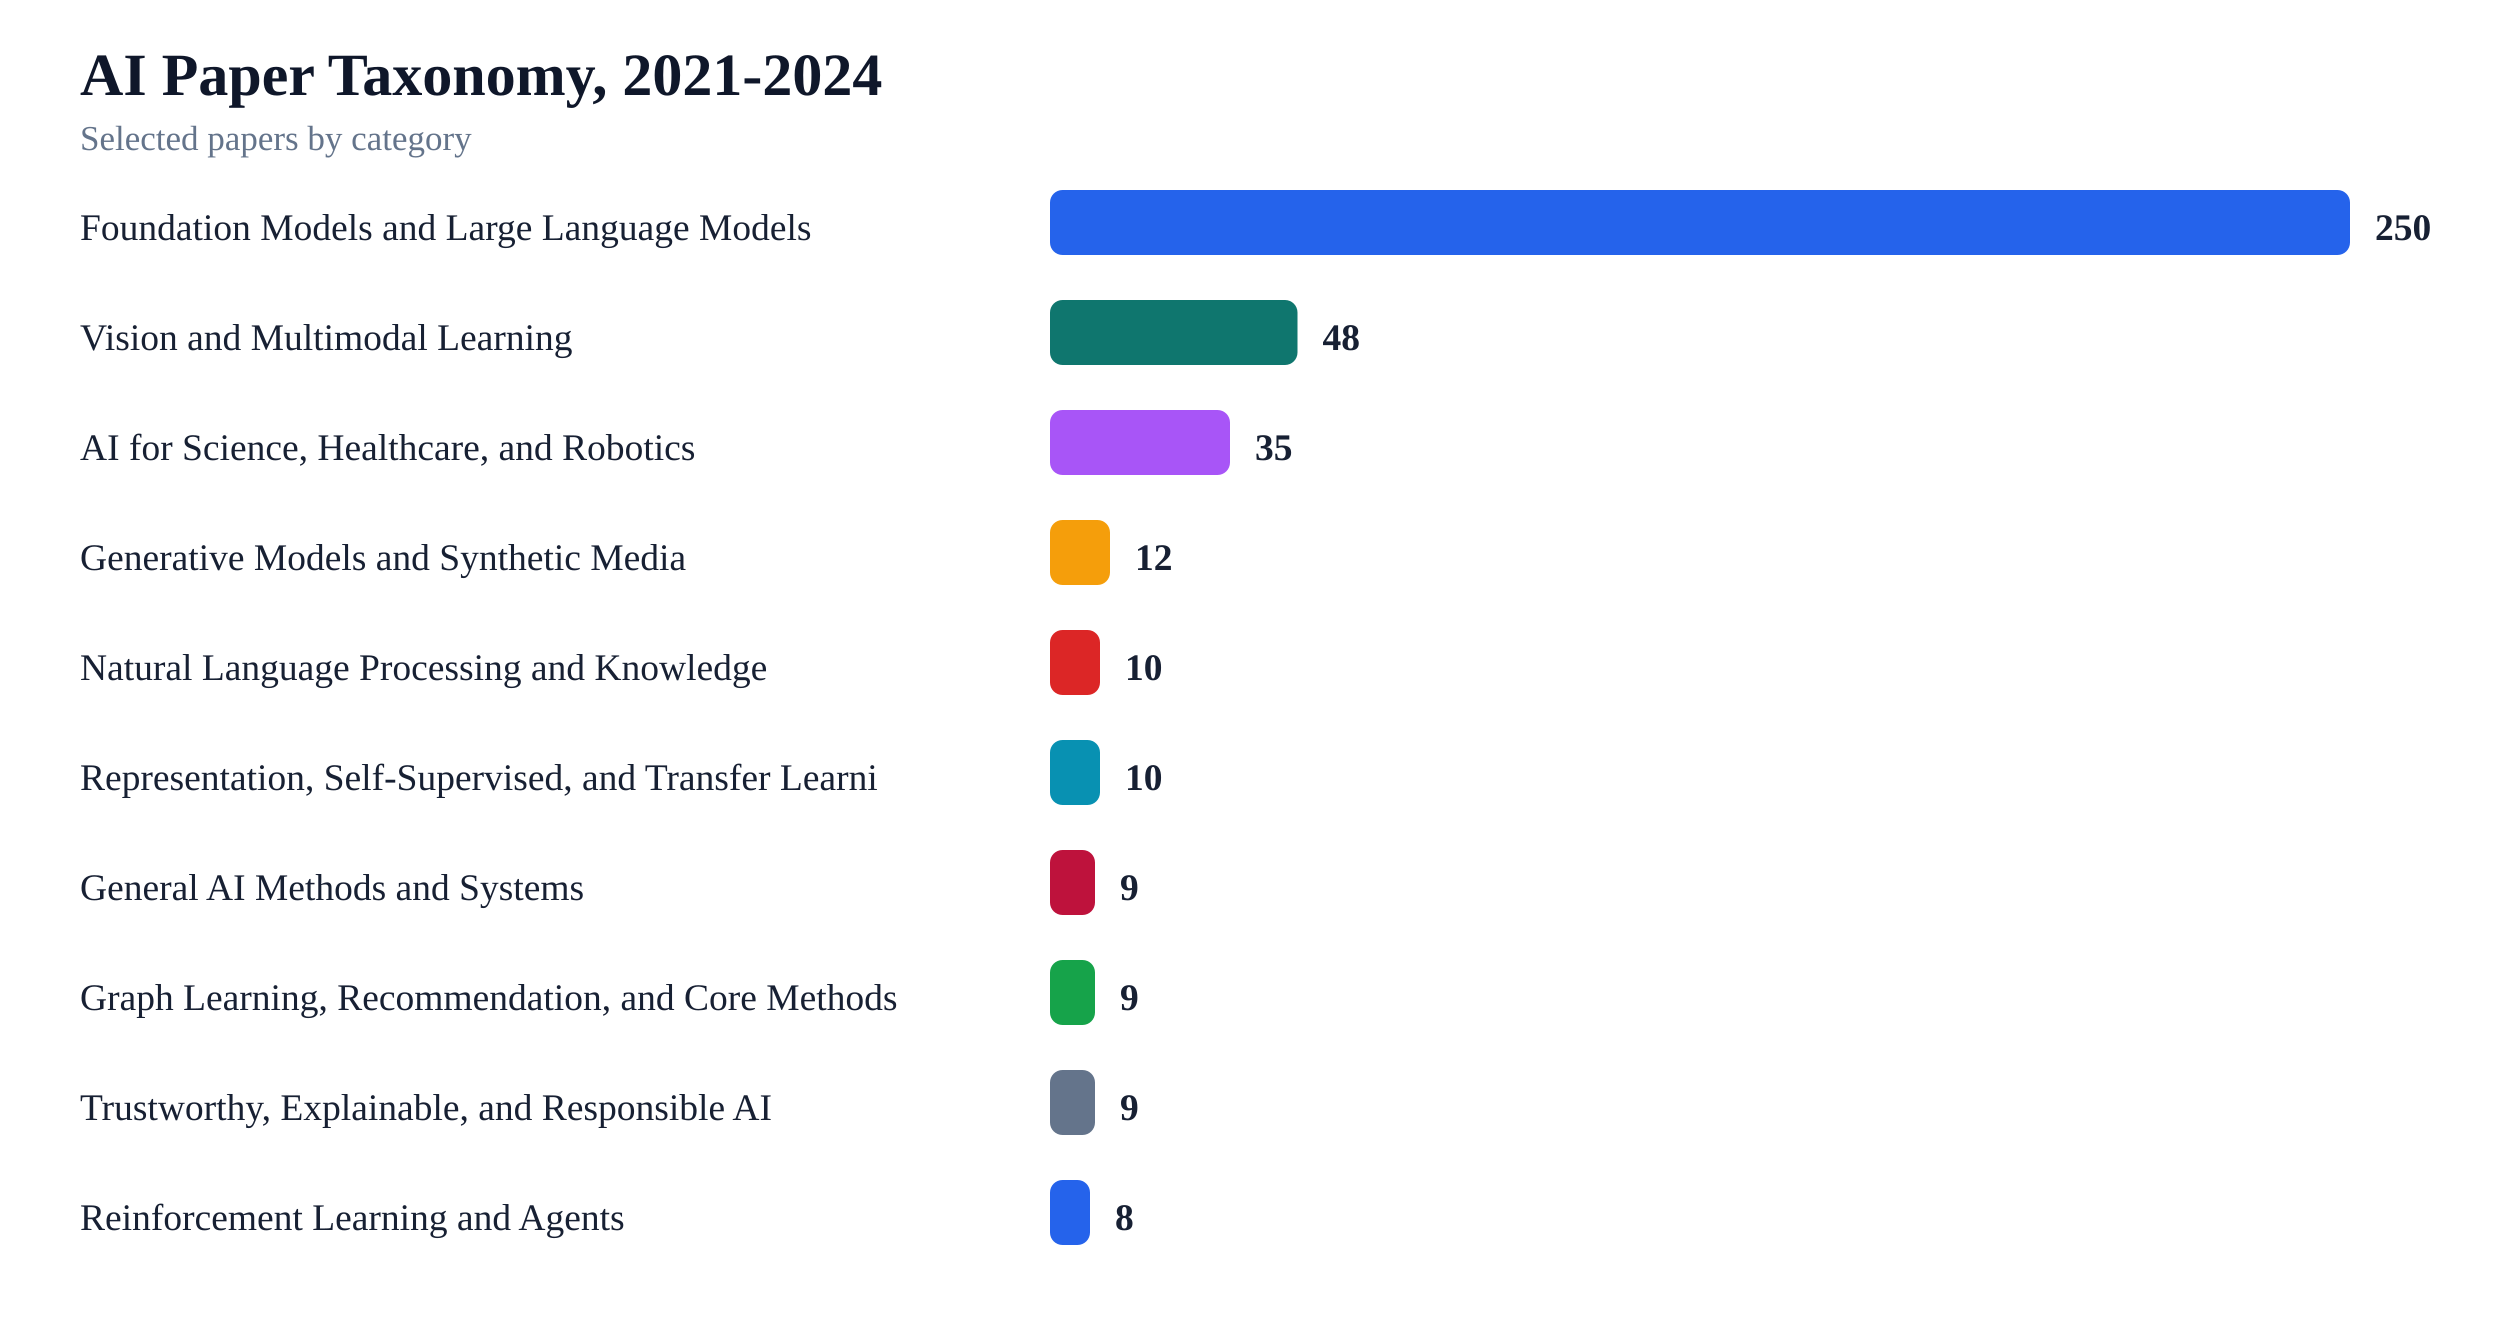
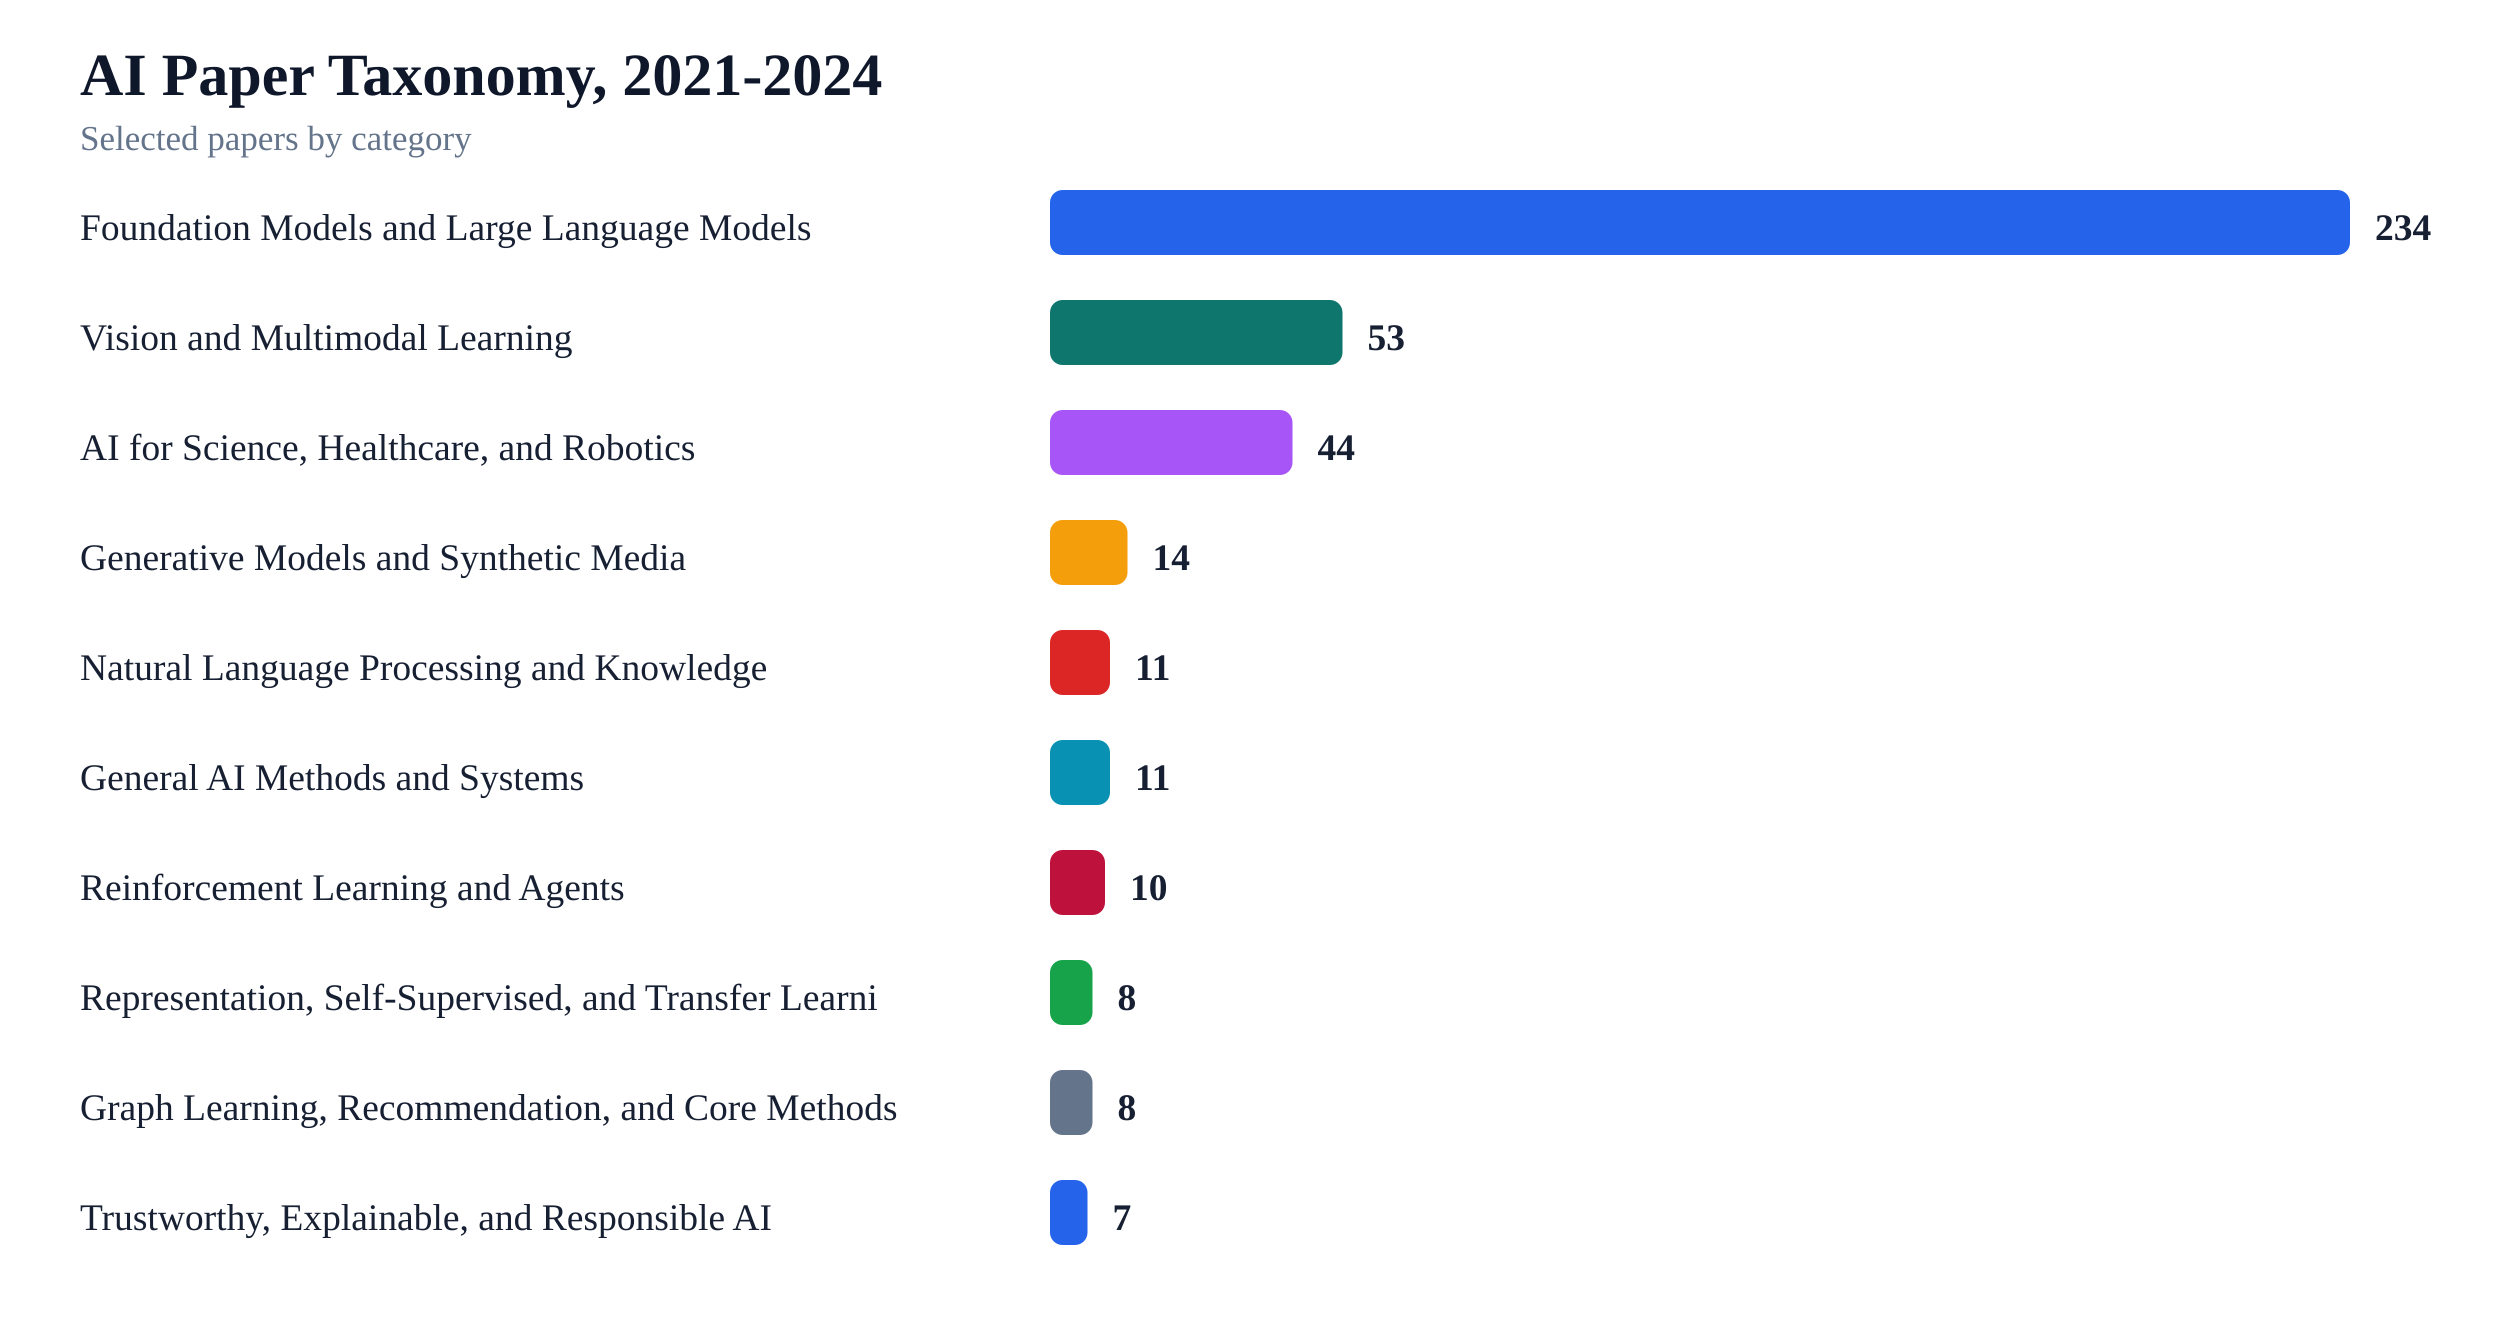
<svg xmlns="http://www.w3.org/2000/svg" width="1000" height="536" viewBox="0 0 1000 536" role="img" aria-label="Category distribution 2021-2024">
  <rect width="100%" height="100%" fill="#ffffff" />
  <text x="32" y="38" fill="#0f172a" font-size="24" font-weight="800">AI Paper Taxonomy, 2021-2024</text>
  <text x="32" y="60" fill="#64748b" font-size="14">Selected papers by category</text>
  <text x="32" y="96" fill="#172033" font-size="15">Foundation Models and Large Language Models</text>
  <rect x="420" y="76" width="520" height="26" rx="5" fill="#2563eb" />
-   <text x="950" y="96" fill="#172033" font-size="15" font-weight="700">250</text>
+   <text x="950" y="96" fill="#172033" font-size="15" font-weight="700">234</text>
  <text x="32" y="140" fill="#172033" font-size="15">Vision and Multimodal Learning</text>
-   <rect x="420" y="120" width="99" height="26" rx="5" fill="#0f766e" />
-   <text x="529" y="140" fill="#172033" font-size="15" font-weight="700">48</text>
+   <rect x="420" y="120" width="117" height="26" rx="5" fill="#0f766e" />
+   <text x="547" y="140" fill="#172033" font-size="15" font-weight="700">53</text>
  <text x="32" y="184" fill="#172033" font-size="15">AI for Science, Healthcare, and Robotics</text>
-   <rect x="420" y="164" width="72" height="26" rx="5" fill="#a855f7" />
-   <text x="502" y="184" fill="#172033" font-size="15" font-weight="700">35</text>
+   <rect x="420" y="164" width="97" height="26" rx="5" fill="#a855f7" />
+   <text x="527" y="184" fill="#172033" font-size="15" font-weight="700">44</text>
  <text x="32" y="228" fill="#172033" font-size="15">Generative Models and Synthetic Media</text>
-   <rect x="420" y="208" width="24" height="26" rx="5" fill="#f59e0b" />
-   <text x="454" y="228" fill="#172033" font-size="15" font-weight="700">12</text>
+   <rect x="420" y="208" width="31" height="26" rx="5" fill="#f59e0b" />
+   <text x="461" y="228" fill="#172033" font-size="15" font-weight="700">14</text>
  <text x="32" y="272" fill="#172033" font-size="15">Natural Language Processing and Knowledge</text>
-   <rect x="420" y="252" width="20" height="26" rx="5" fill="#dc2626" />
-   <text x="450" y="272" fill="#172033" font-size="15" font-weight="700">10</text>
-   <text x="32" y="316" fill="#172033" font-size="15">Representation, Self-Supervised, and Transfer Learni</text>
-   <rect x="420" y="296" width="20" height="26" rx="5" fill="#0891b2" />
-   <text x="450" y="316" fill="#172033" font-size="15" font-weight="700">10</text>
-   <text x="32" y="360" fill="#172033" font-size="15">General AI Methods and Systems</text>
-   <rect x="420" y="340" width="18" height="26" rx="5" fill="#be123c" />
-   <text x="448" y="360" fill="#172033" font-size="15" font-weight="700">9</text>
-   <text x="32" y="404" fill="#172033" font-size="15">Graph Learning, Recommendation, and Core Methods</text>
-   <rect x="420" y="384" width="18" height="26" rx="5" fill="#16a34a" />
-   <text x="448" y="404" fill="#172033" font-size="15" font-weight="700">9</text>
-   <text x="32" y="448" fill="#172033" font-size="15">Trustworthy, Explainable, and Responsible AI</text>
-   <rect x="420" y="428" width="18" height="26" rx="5" fill="#64748b" />
-   <text x="448" y="448" fill="#172033" font-size="15" font-weight="700">9</text>
-   <text x="32" y="492" fill="#172033" font-size="15">Reinforcement Learning and Agents</text>
-   <rect x="420" y="472" width="16" height="26" rx="5" fill="#2563eb" />
-   <text x="446" y="492" fill="#172033" font-size="15" font-weight="700">8</text>
+   <rect x="420" y="252" width="24" height="26" rx="5" fill="#dc2626" />
+   <text x="454" y="272" fill="#172033" font-size="15" font-weight="700">11</text>
+   <text x="32" y="316" fill="#172033" font-size="15">General AI Methods and Systems</text>
+   <rect x="420" y="296" width="24" height="26" rx="5" fill="#0891b2" />
+   <text x="454" y="316" fill="#172033" font-size="15" font-weight="700">11</text>
+   <text x="32" y="360" fill="#172033" font-size="15">Reinforcement Learning and Agents</text>
+   <rect x="420" y="340" width="22" height="26" rx="5" fill="#be123c" />
+   <text x="452" y="360" fill="#172033" font-size="15" font-weight="700">10</text>
+   <text x="32" y="404" fill="#172033" font-size="15">Representation, Self-Supervised, and Transfer Learni</text>
+   <rect x="420" y="384" width="17" height="26" rx="5" fill="#16a34a" />
+   <text x="447" y="404" fill="#172033" font-size="15" font-weight="700">8</text>
+   <text x="32" y="448" fill="#172033" font-size="15">Graph Learning, Recommendation, and Core Methods</text>
+   <rect x="420" y="428" width="17" height="26" rx="5" fill="#64748b" />
+   <text x="447" y="448" fill="#172033" font-size="15" font-weight="700">8</text>
+   <text x="32" y="492" fill="#172033" font-size="15">Trustworthy, Explainable, and Responsible AI</text>
+   <rect x="420" y="472" width="15" height="26" rx="5" fill="#2563eb" />
+   <text x="445" y="492" fill="#172033" font-size="15" font-weight="700">7</text>
</svg>
